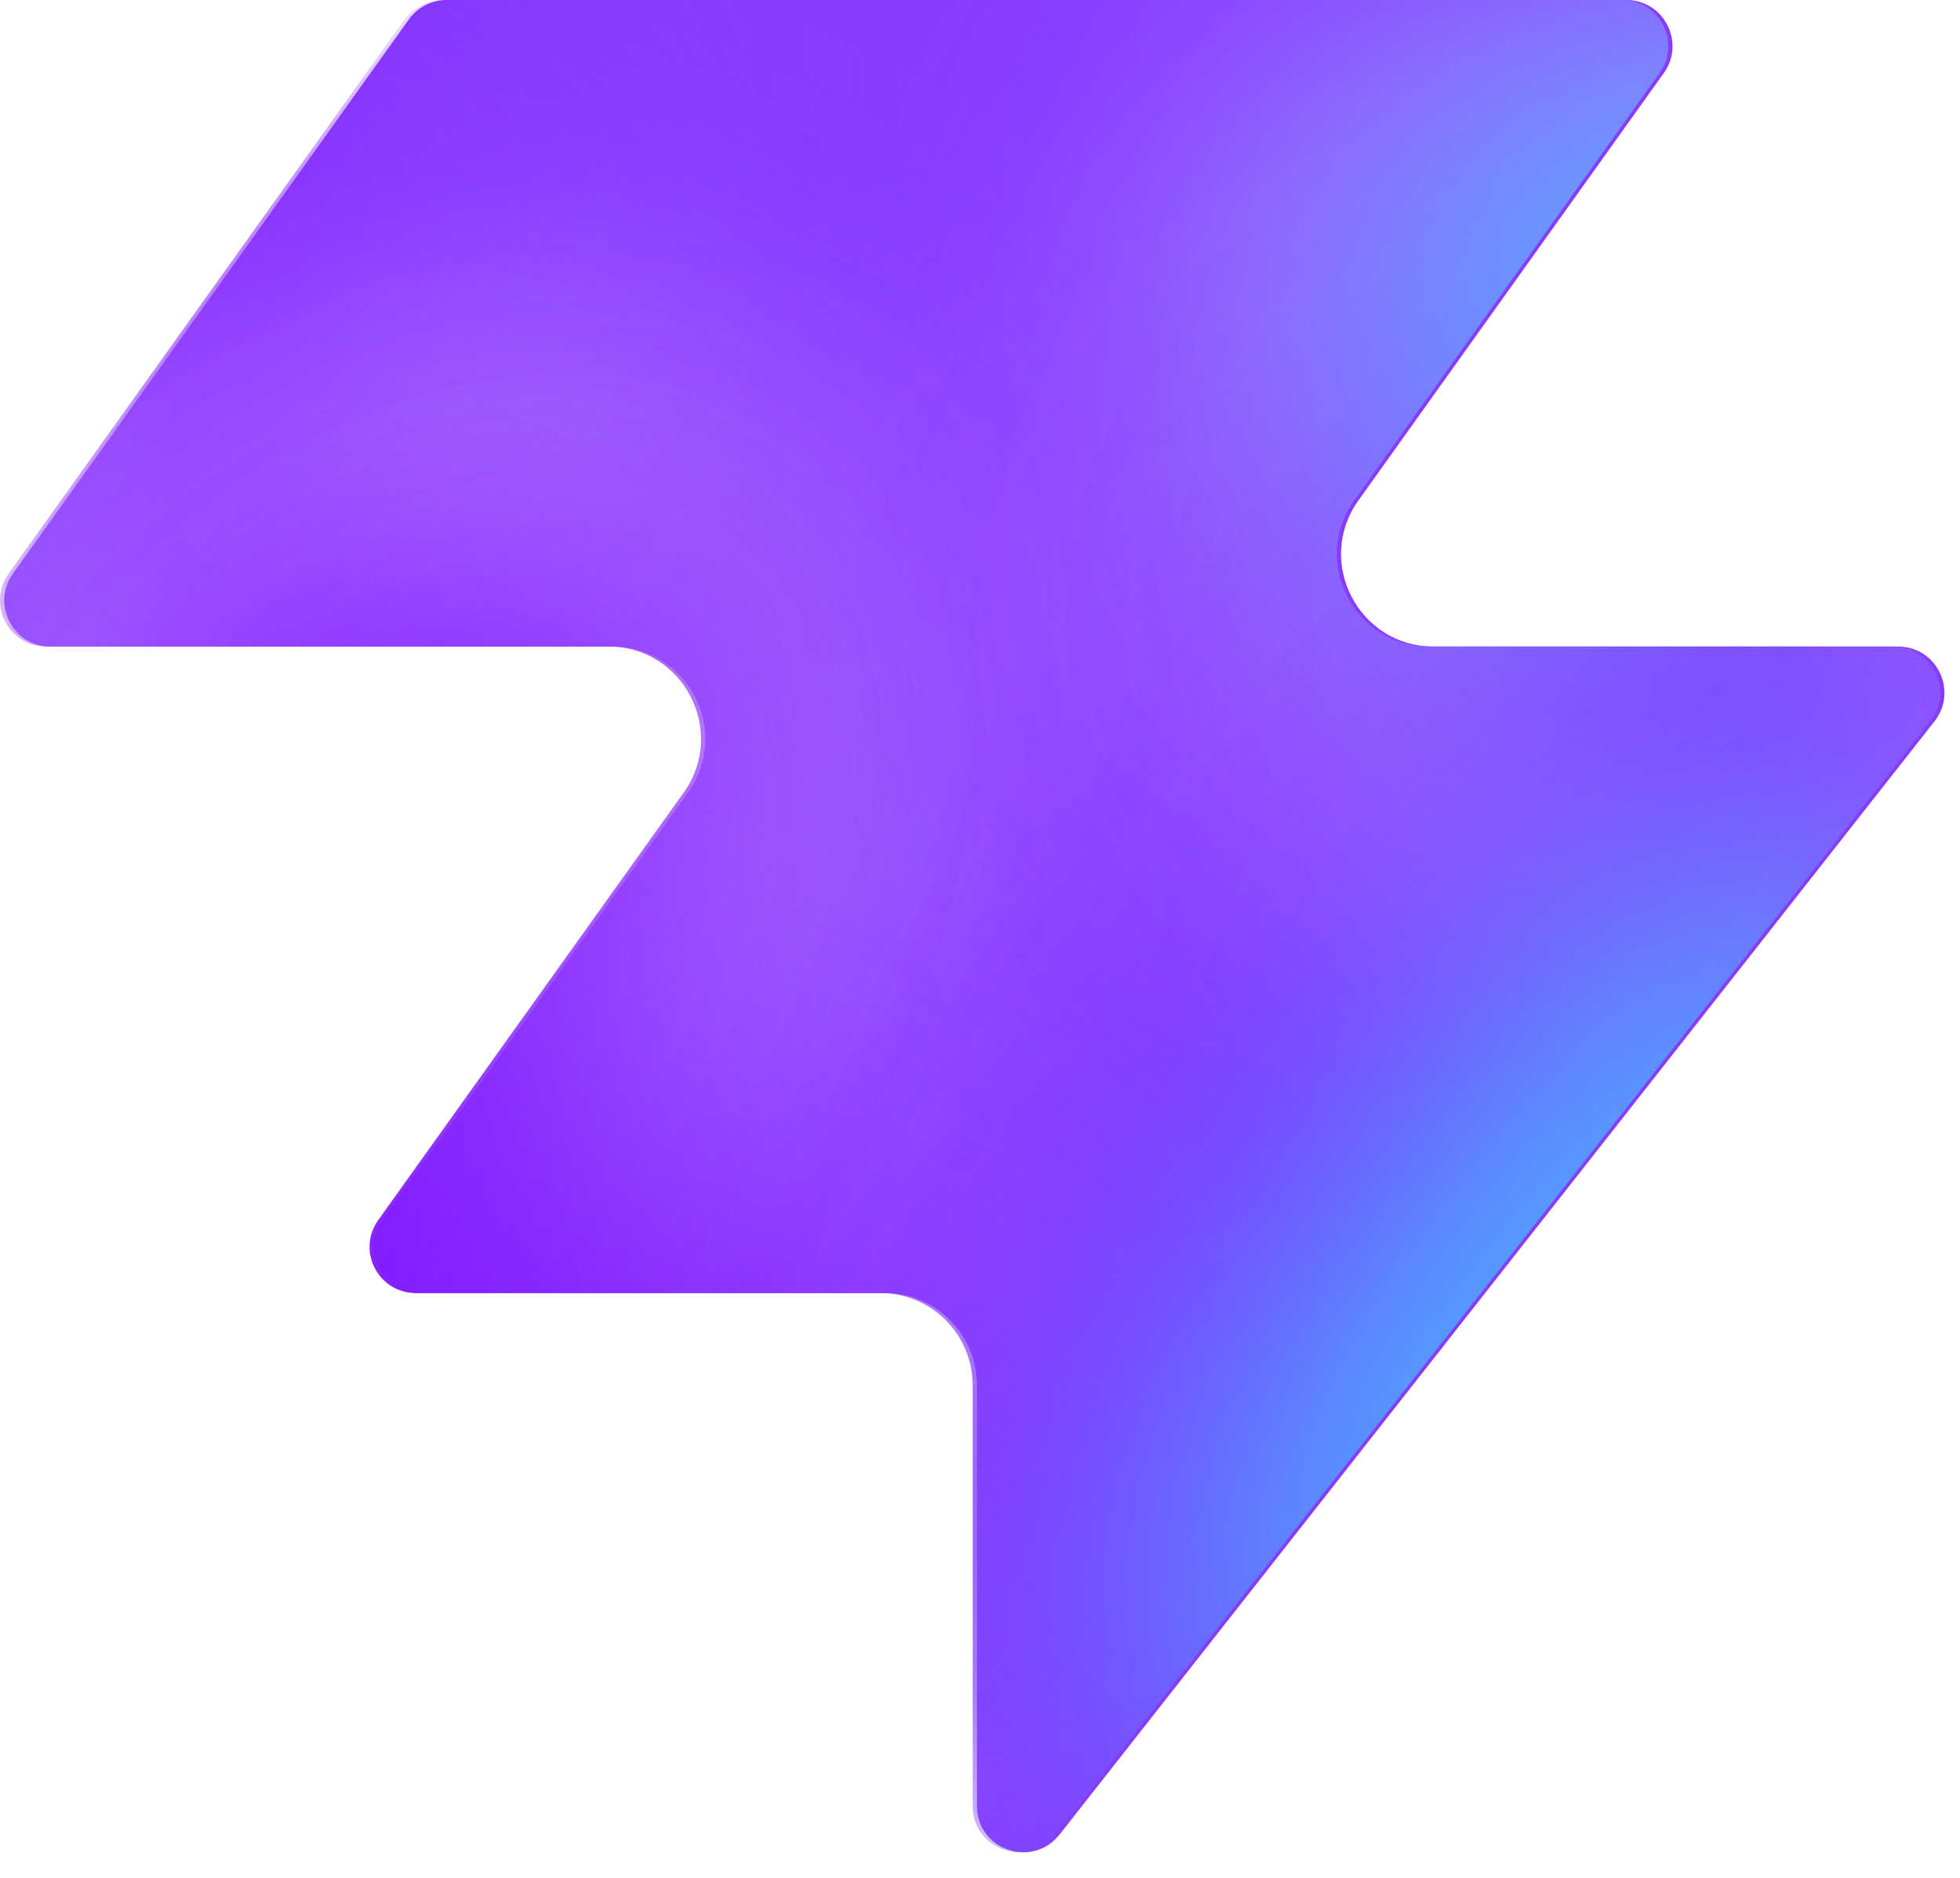
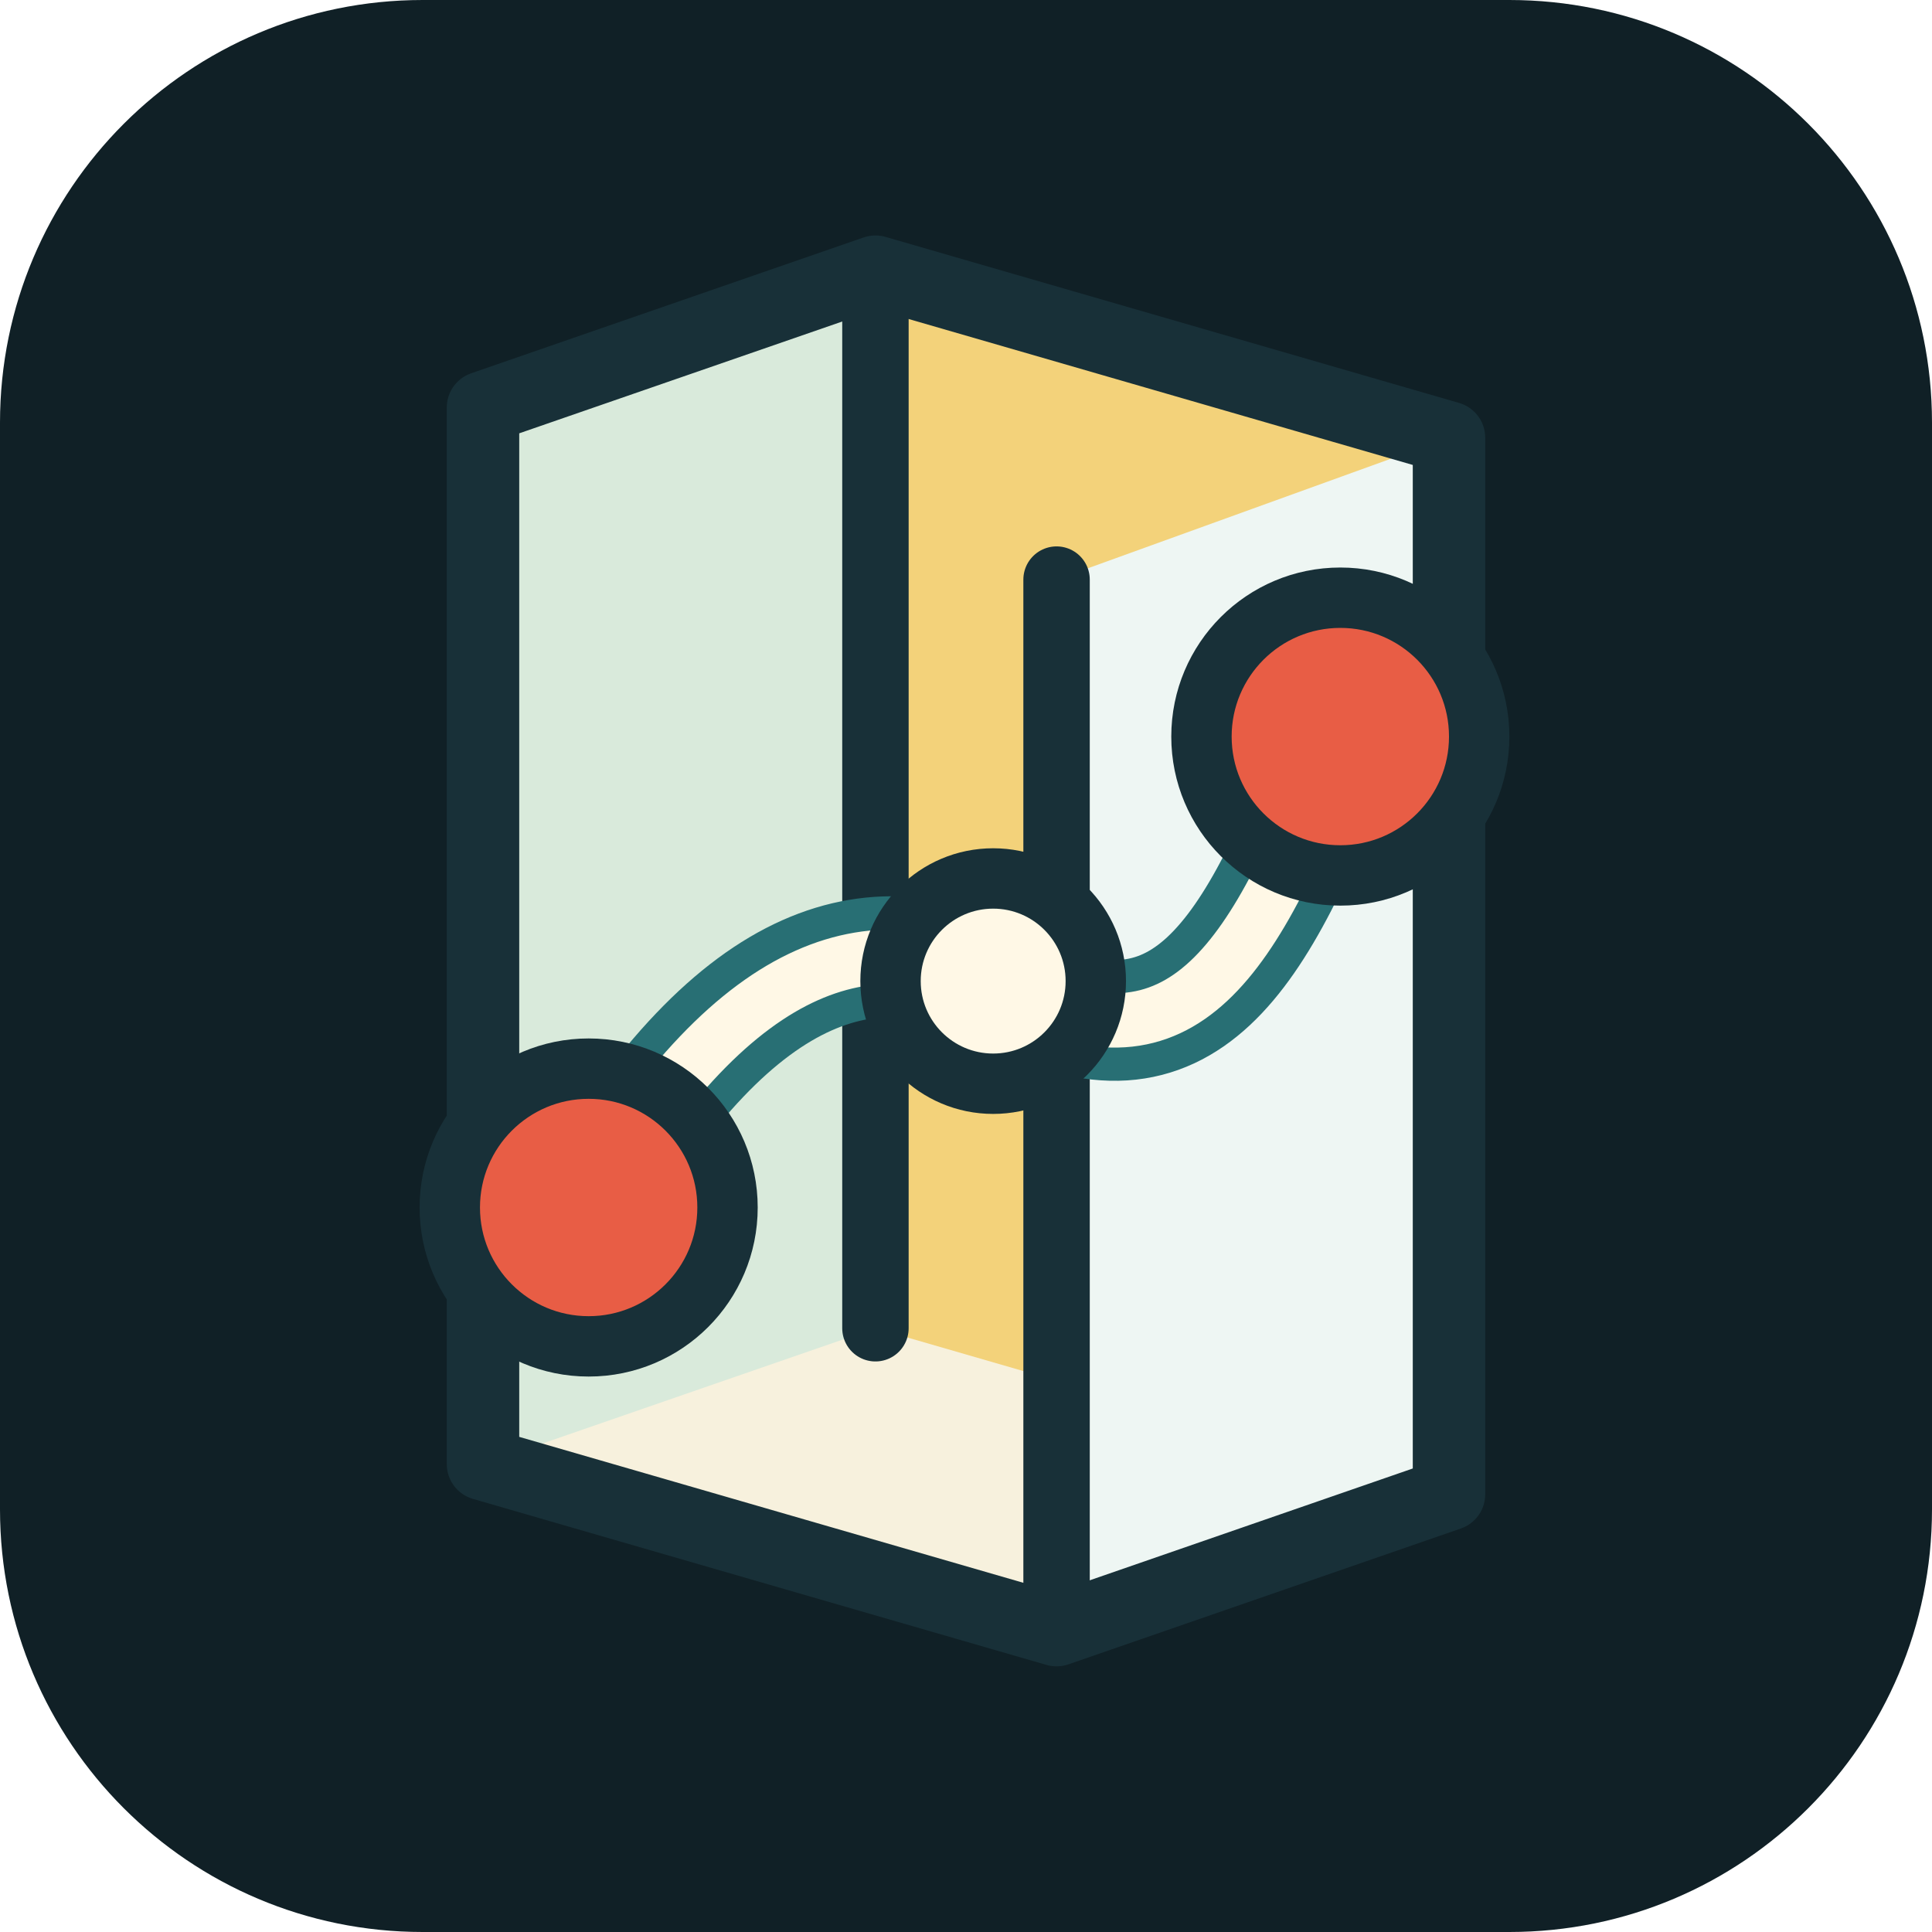
- <svg xmlns="http://www.w3.org/2000/svg" width="48" height="46" fill="none" viewBox="0 0 48 46">
-   <path fill="#863bff" d="M25.946 44.938c-.664.845-2.021.375-2.021-.698V33.937a2.26 2.26 0 0 0-2.262-2.262H10.287c-.92 0-1.456-1.04-.92-1.788l7.48-10.471c1.07-1.497 0-3.578-1.842-3.578H1.237c-.92 0-1.456-1.04-.92-1.788L10.013.474c.214-.297.556-.474.92-.474h28.894c.92 0 1.456 1.04.92 1.788l-7.48 10.471c-1.07 1.498 0 3.579 1.842 3.579h11.377c.943 0 1.473 1.088.89 1.83L25.947 44.94z" style="fill:#863bff;fill:color(display-p3 .525 .23 1);fill-opacity:1" />
-   <mask id="a" width="48" height="46" x="0" y="0" maskUnits="userSpaceOnUse" style="mask-type:alpha">
-     <path fill="#000" d="M25.842 44.938c-.664.844-2.021.375-2.021-.698V33.937a2.26 2.26 0 0 0-2.262-2.262H10.183c-.92 0-1.456-1.04-.92-1.788l7.48-10.471c1.07-1.498 0-3.579-1.842-3.579H1.133c-.92 0-1.456-1.04-.92-1.787L9.91.473c.214-.297.556-.474.92-.474h28.894c.92 0 1.456 1.04.92 1.788l-7.48 10.471c-1.07 1.498 0 3.578 1.842 3.578h11.377c.943 0 1.473 1.088.89 1.832L25.843 44.94z" style="fill:#000;fill-opacity:1" />
-   </mask>
-   <g mask="url(#a)">
-     <g filter="url(#b)">
-       <ellipse cx="5.508" cy="14.704" fill="#ede6ff" rx="5.508" ry="14.704" style="fill:#ede6ff;fill:color(display-p3 .927 .903 1);fill-opacity:1" transform="matrix(.00324 1 1 -.00324 -4.47 31.516)" />
-     </g>
-     <g filter="url(#c)">
-       <ellipse cx="10.399" cy="29.851" fill="#ede6ff" rx="10.399" ry="29.851" style="fill:#ede6ff;fill:color(display-p3 .927 .903 1);fill-opacity:1" transform="matrix(.00324 1 1 -.00324 -39.328 7.883)" />
-     </g>
-     <g filter="url(#d)">
-       <ellipse cx="5.508" cy="30.487" fill="#7e14ff" rx="5.508" ry="30.487" style="fill:#7e14ff;fill:color(display-p3 .492 .077 1);fill-opacity:1" transform="rotate(89.814 -25.913 -14.639)scale(1 -1)" />
-     </g>
-     <g filter="url(#e)">
-       <ellipse cx="5.508" cy="30.599" fill="#7e14ff" rx="5.508" ry="30.599" style="fill:#7e14ff;fill:color(display-p3 .492 .077 1);fill-opacity:1" transform="rotate(89.814 -32.644 -3.334)scale(1 -1)" />
-     </g>
-     <g filter="url(#f)">
-       <ellipse cx="5.508" cy="30.599" fill="#7e14ff" rx="5.508" ry="30.599" style="fill:#7e14ff;fill:color(display-p3 .492 .077 1);fill-opacity:1" transform="matrix(.00324 1 1 -.00324 -34.34 30.47)" />
-     </g>
-     <g filter="url(#g)">
-       <ellipse cx="14.072" cy="22.078" fill="#ede6ff" rx="14.072" ry="22.078" style="fill:#ede6ff;fill:color(display-p3 .927 .903 1);fill-opacity:1" transform="rotate(93.35 24.506 48.493)scale(-1 1)" />
-     </g>
-     <g filter="url(#h)">
-       <ellipse cx="3.47" cy="21.501" fill="#7e14ff" rx="3.47" ry="21.501" style="fill:#7e14ff;fill:color(display-p3 .492 .077 1);fill-opacity:1" transform="rotate(89.009 28.708 47.59)scale(-1 1)" />
-     </g>
-     <g filter="url(#i)">
-       <ellipse cx="3.47" cy="21.501" fill="#7e14ff" rx="3.47" ry="21.501" style="fill:#7e14ff;fill:color(display-p3 .492 .077 1);fill-opacity:1" transform="rotate(89.009 28.708 47.59)scale(-1 1)" />
-     </g>
-     <g filter="url(#j)">
-       <ellipse cx=".387" cy="8.972" fill="#7e14ff" rx="4.407" ry="29.108" style="fill:#7e14ff;fill:color(display-p3 .492 .077 1);fill-opacity:1" transform="rotate(39.51 .387 8.972)" />
-     </g>
-     <g filter="url(#k)">
-       <ellipse cx="47.523" cy="-6.092" fill="#7e14ff" rx="4.407" ry="29.108" style="fill:#7e14ff;fill:color(display-p3 .492 .077 1);fill-opacity:1" transform="rotate(37.892 47.523 -6.092)" />
-     </g>
-     <g filter="url(#l)">
-       <ellipse cx="41.412" cy="6.333" fill="#47bfff" rx="5.971" ry="9.665" style="fill:#47bfff;fill:color(display-p3 .28 .748 1);fill-opacity:1" transform="rotate(37.892 41.412 6.333)" />
-     </g>
-     <g filter="url(#m)">
-       <ellipse cx="-1.879" cy="38.332" fill="#7e14ff" rx="4.407" ry="29.108" style="fill:#7e14ff;fill:color(display-p3 .492 .077 1);fill-opacity:1" transform="rotate(37.892 -1.88 38.332)" />
-     </g>
-     <g filter="url(#n)">
-       <ellipse cx="-1.879" cy="38.332" fill="#7e14ff" rx="4.407" ry="29.108" style="fill:#7e14ff;fill:color(display-p3 .492 .077 1);fill-opacity:1" transform="rotate(37.892 -1.88 38.332)" />
-     </g>
-     <g filter="url(#o)">
-       <ellipse cx="35.651" cy="29.907" fill="#7e14ff" rx="4.407" ry="29.108" style="fill:#7e14ff;fill:color(display-p3 .492 .077 1);fill-opacity:1" transform="rotate(37.892 35.651 29.907)" />
-     </g>
-     <g filter="url(#p)">
-       <ellipse cx="38.418" cy="32.4" fill="#47bfff" rx="5.971" ry="15.297" style="fill:#47bfff;fill:color(display-p3 .28 .748 1);fill-opacity:1" transform="rotate(37.892 38.418 32.4)" />
-     </g>
-   </g>
-   <defs>
-     <filter id="b" width="60.045" height="41.654" x="-19.77" y="16.149" color-interpolation-filters="sRGB" filterUnits="userSpaceOnUse">
-       <feFlood flood-opacity="0" result="BackgroundImageFix" />
-       <feBlend in="SourceGraphic" in2="BackgroundImageFix" result="shape" />
-       <feGaussianBlur result="effect1_foregroundBlur_2002_17158" stdDeviation="7.659" />
-     </filter>
-     <filter id="c" width="90.34" height="51.437" x="-54.613" y="-7.533" color-interpolation-filters="sRGB" filterUnits="userSpaceOnUse">
-       <feFlood flood-opacity="0" result="BackgroundImageFix" />
-       <feBlend in="SourceGraphic" in2="BackgroundImageFix" result="shape" />
-       <feGaussianBlur result="effect1_foregroundBlur_2002_17158" stdDeviation="7.659" />
-     </filter>
-     <filter id="d" width="79.355" height="29.4" x="-49.64" y="2.03" color-interpolation-filters="sRGB" filterUnits="userSpaceOnUse">
-       <feFlood flood-opacity="0" result="BackgroundImageFix" />
-       <feBlend in="SourceGraphic" in2="BackgroundImageFix" result="shape" />
-       <feGaussianBlur result="effect1_foregroundBlur_2002_17158" stdDeviation="4.596" />
-     </filter>
-     <filter id="e" width="79.579" height="29.4" x="-45.045" y="20.029" color-interpolation-filters="sRGB" filterUnits="userSpaceOnUse">
-       <feFlood flood-opacity="0" result="BackgroundImageFix" />
-       <feBlend in="SourceGraphic" in2="BackgroundImageFix" result="shape" />
-       <feGaussianBlur result="effect1_foregroundBlur_2002_17158" stdDeviation="4.596" />
-     </filter>
-     <filter id="f" width="79.579" height="29.4" x="-43.513" y="21.178" color-interpolation-filters="sRGB" filterUnits="userSpaceOnUse">
-       <feFlood flood-opacity="0" result="BackgroundImageFix" />
-       <feBlend in="SourceGraphic" in2="BackgroundImageFix" result="shape" />
-       <feGaussianBlur result="effect1_foregroundBlur_2002_17158" stdDeviation="4.596" />
-     </filter>
-     <filter id="g" width="74.749" height="58.852" x="15.756" y="-17.901" color-interpolation-filters="sRGB" filterUnits="userSpaceOnUse">
-       <feFlood flood-opacity="0" result="BackgroundImageFix" />
-       <feBlend in="SourceGraphic" in2="BackgroundImageFix" result="shape" />
-       <feGaussianBlur result="effect1_foregroundBlur_2002_17158" stdDeviation="7.659" />
-     </filter>
-     <filter id="h" width="61.377" height="25.362" x="23.548" y="2.284" color-interpolation-filters="sRGB" filterUnits="userSpaceOnUse">
-       <feFlood flood-opacity="0" result="BackgroundImageFix" />
-       <feBlend in="SourceGraphic" in2="BackgroundImageFix" result="shape" />
-       <feGaussianBlur result="effect1_foregroundBlur_2002_17158" stdDeviation="4.596" />
-     </filter>
-     <filter id="i" width="61.377" height="25.362" x="23.548" y="2.284" color-interpolation-filters="sRGB" filterUnits="userSpaceOnUse">
-       <feFlood flood-opacity="0" result="BackgroundImageFix" />
-       <feBlend in="SourceGraphic" in2="BackgroundImageFix" result="shape" />
-       <feGaussianBlur result="effect1_foregroundBlur_2002_17158" stdDeviation="4.596" />
-     </filter>
-     <filter id="j" width="56.045" height="63.649" x="-27.636" y="-22.853" color-interpolation-filters="sRGB" filterUnits="userSpaceOnUse">
-       <feFlood flood-opacity="0" result="BackgroundImageFix" />
-       <feBlend in="SourceGraphic" in2="BackgroundImageFix" result="shape" />
-       <feGaussianBlur result="effect1_foregroundBlur_2002_17158" stdDeviation="4.596" />
-     </filter>
-     <filter id="k" width="54.814" height="64.646" x="20.116" y="-38.415" color-interpolation-filters="sRGB" filterUnits="userSpaceOnUse">
-       <feFlood flood-opacity="0" result="BackgroundImageFix" />
-       <feBlend in="SourceGraphic" in2="BackgroundImageFix" result="shape" />
-       <feGaussianBlur result="effect1_foregroundBlur_2002_17158" stdDeviation="4.596" />
-     </filter>
-     <filter id="l" width="33.541" height="35.313" x="24.641" y="-11.323" color-interpolation-filters="sRGB" filterUnits="userSpaceOnUse">
-       <feFlood flood-opacity="0" result="BackgroundImageFix" />
-       <feBlend in="SourceGraphic" in2="BackgroundImageFix" result="shape" />
-       <feGaussianBlur result="effect1_foregroundBlur_2002_17158" stdDeviation="4.596" />
-     </filter>
-     <filter id="m" width="54.814" height="64.646" x="-29.286" y="6.009" color-interpolation-filters="sRGB" filterUnits="userSpaceOnUse">
-       <feFlood flood-opacity="0" result="BackgroundImageFix" />
-       <feBlend in="SourceGraphic" in2="BackgroundImageFix" result="shape" />
-       <feGaussianBlur result="effect1_foregroundBlur_2002_17158" stdDeviation="4.596" />
-     </filter>
-     <filter id="n" width="54.814" height="64.646" x="-29.286" y="6.009" color-interpolation-filters="sRGB" filterUnits="userSpaceOnUse">
-       <feFlood flood-opacity="0" result="BackgroundImageFix" />
-       <feBlend in="SourceGraphic" in2="BackgroundImageFix" result="shape" />
-       <feGaussianBlur result="effect1_foregroundBlur_2002_17158" stdDeviation="4.596" />
-     </filter>
-     <filter id="o" width="54.814" height="64.646" x="8.244" y="-2.416" color-interpolation-filters="sRGB" filterUnits="userSpaceOnUse">
-       <feFlood flood-opacity="0" result="BackgroundImageFix" />
-       <feBlend in="SourceGraphic" in2="BackgroundImageFix" result="shape" />
-       <feGaussianBlur result="effect1_foregroundBlur_2002_17158" stdDeviation="4.596" />
-     </filter>
-     <filter id="p" width="39.409" height="43.623" x="18.713" y="10.588" color-interpolation-filters="sRGB" filterUnits="userSpaceOnUse">
-       <feFlood flood-opacity="0" result="BackgroundImageFix" />
-       <feBlend in="SourceGraphic" in2="BackgroundImageFix" result="shape" />
-       <feGaussianBlur result="effect1_foregroundBlur_2002_17158" stdDeviation="4.596" />
-     </filter>
-   </defs>
+ <svg xmlns="http://www.w3.org/2000/svg" width="64" height="64" fill="none" viewBox="0 0 64 64" role="img" aria-labelledby="title desc">
+   <rect width="64" height="64" fill="#102026" rx="14" />
+   <path fill="#f7f1dd" d="M16 13.5 29 9l19 5.5v35L35 54 16 48.5v-35Z" />
+   <path fill="#d9eadb" d="M29 9v35l-13 4.5v-35L29 9Z" />
+   <path fill="#f3d27a" d="M29 9 48 14.5v35L29 44V9Z" />
+   <path fill="#eef6f3" d="M35 19.2 48 14.5v35L35 54V19.2Z" />
+   <path stroke="#183038" stroke-linecap="round" stroke-linejoin="round" stroke-width="2.4" d="M16 13.5 29 9l19 5.5v35L35 54 16 48.5v-35Z" />
+   <path stroke="#183038" stroke-linecap="round" stroke-width="2.2" d="M29 9v35m6-24.8V54" />
+   <path stroke="#286f74" stroke-linecap="round" stroke-linejoin="round" stroke-width="4" d="M19.5 40c5-8.5 9.6-9.6 14-7.2 5.7 3 8.1-1 10.9-8.4" />
+   <path stroke="#fff8e6" stroke-linecap="round" stroke-linejoin="round" stroke-width="1.8" d="M19.5 40c5-8.5 9.6-9.6 14-7.2 5.7 3 8.1-1 10.9-8.4" />
+   <circle cx="19.5" cy="40" r="4.6" fill="#e85d45" stroke="#183038" stroke-width="2" />
+   <circle cx="44.4" cy="24.4" r="4.6" fill="#e85d45" stroke="#183038" stroke-width="2" />
+   <circle cx="32.9" cy="32.5" r="3.4" fill="#fff8e6" stroke="#183038" stroke-width="2" />
</svg>
